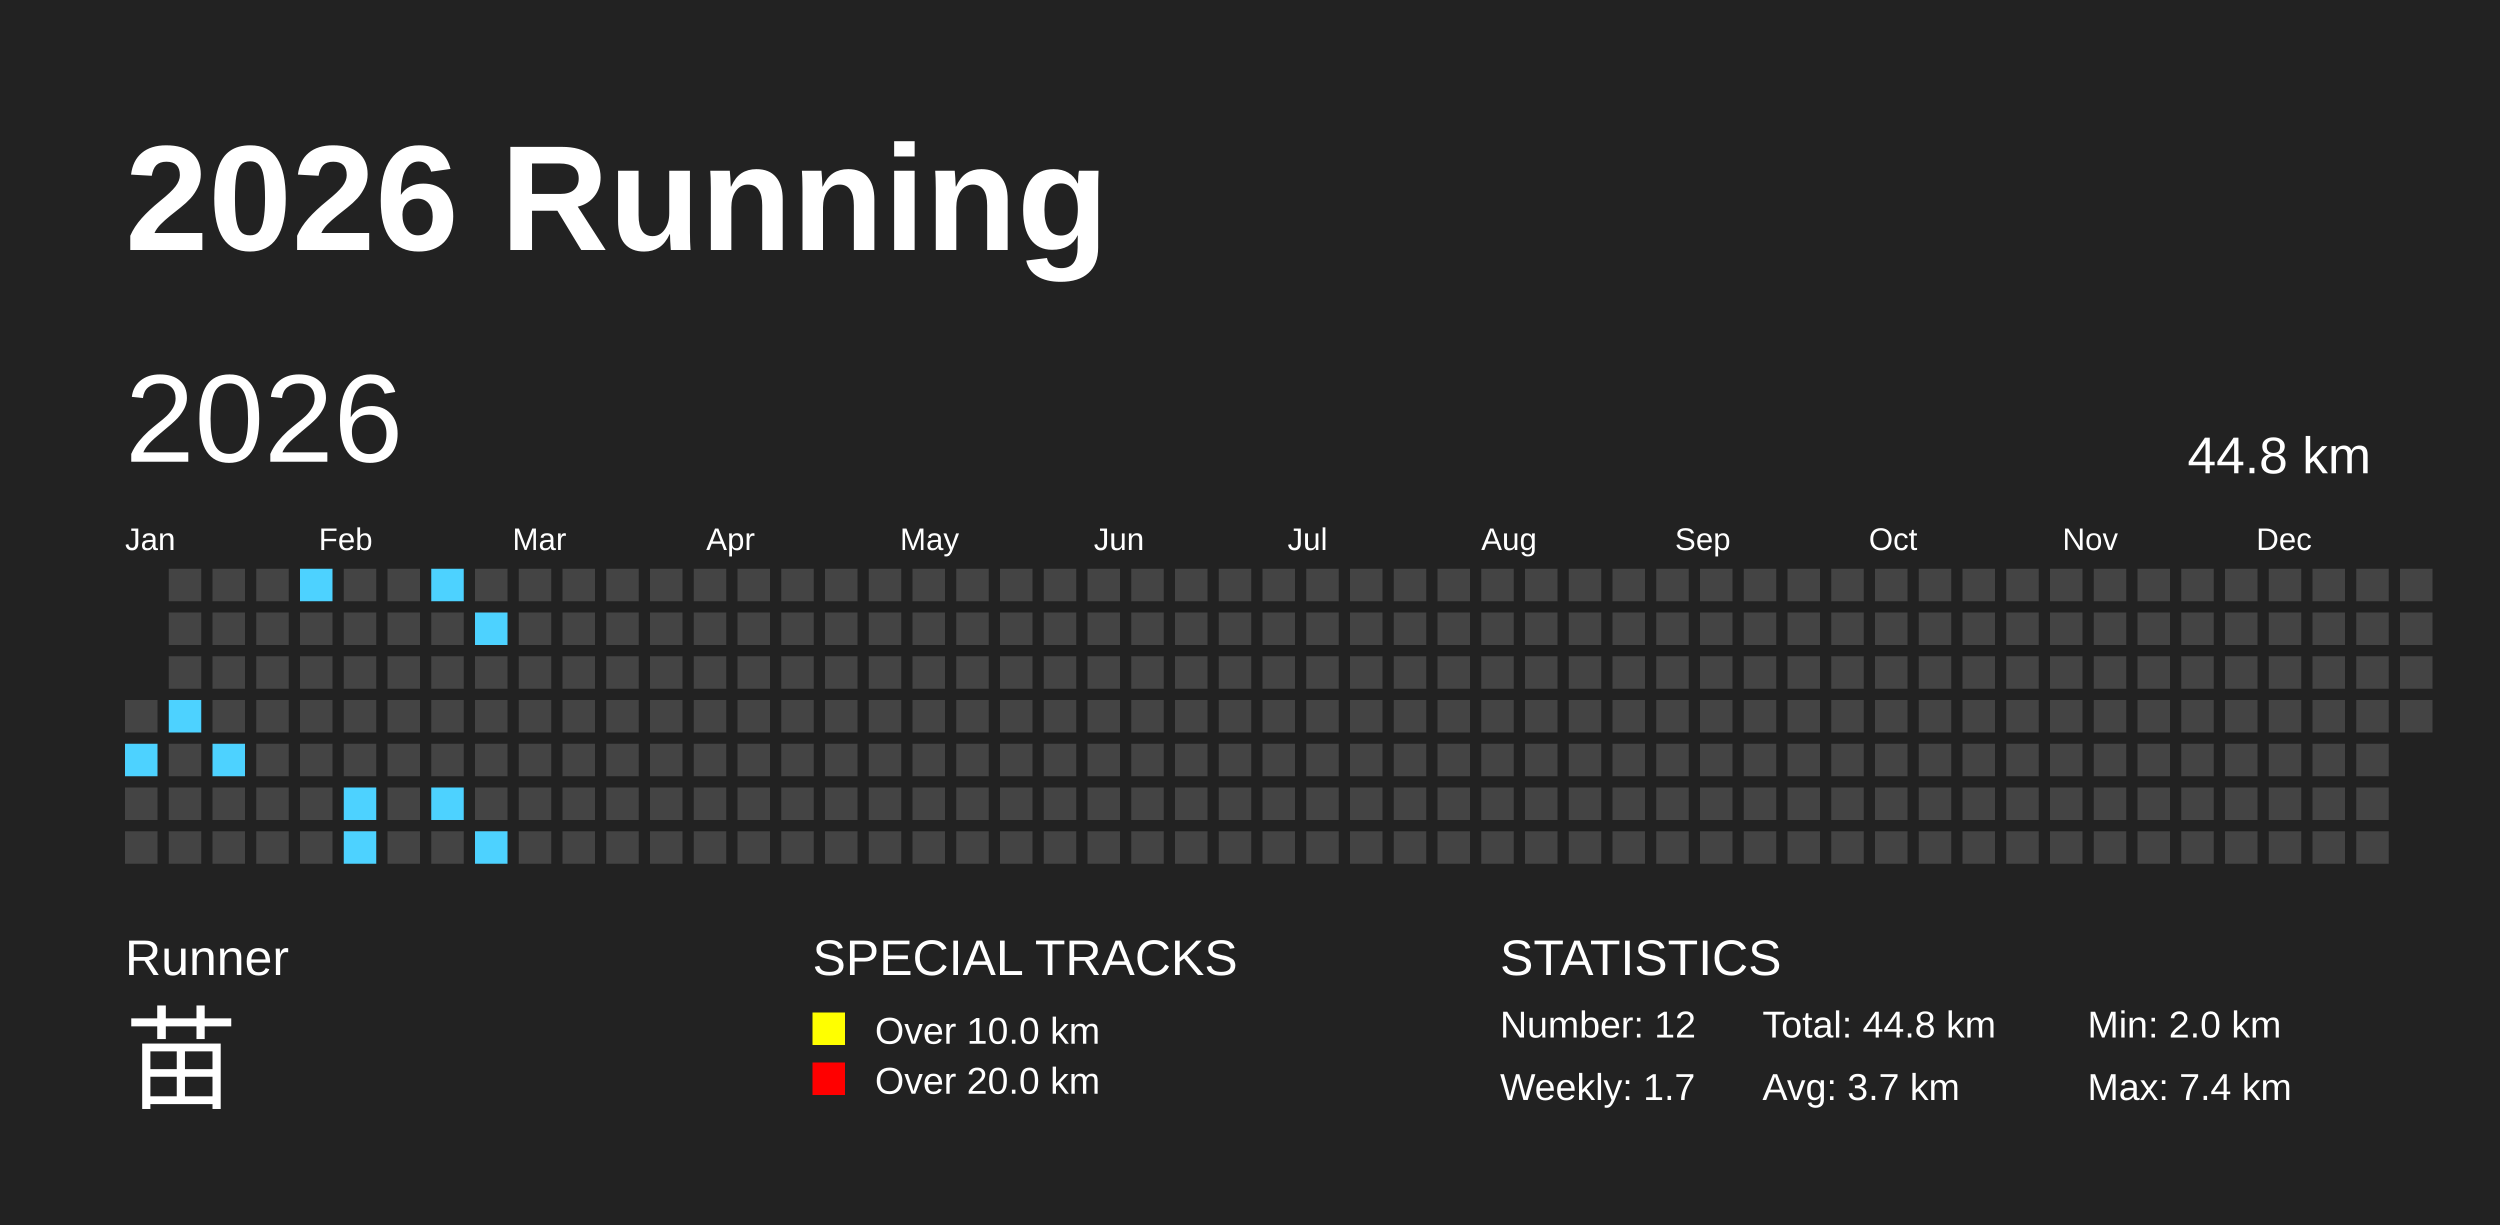
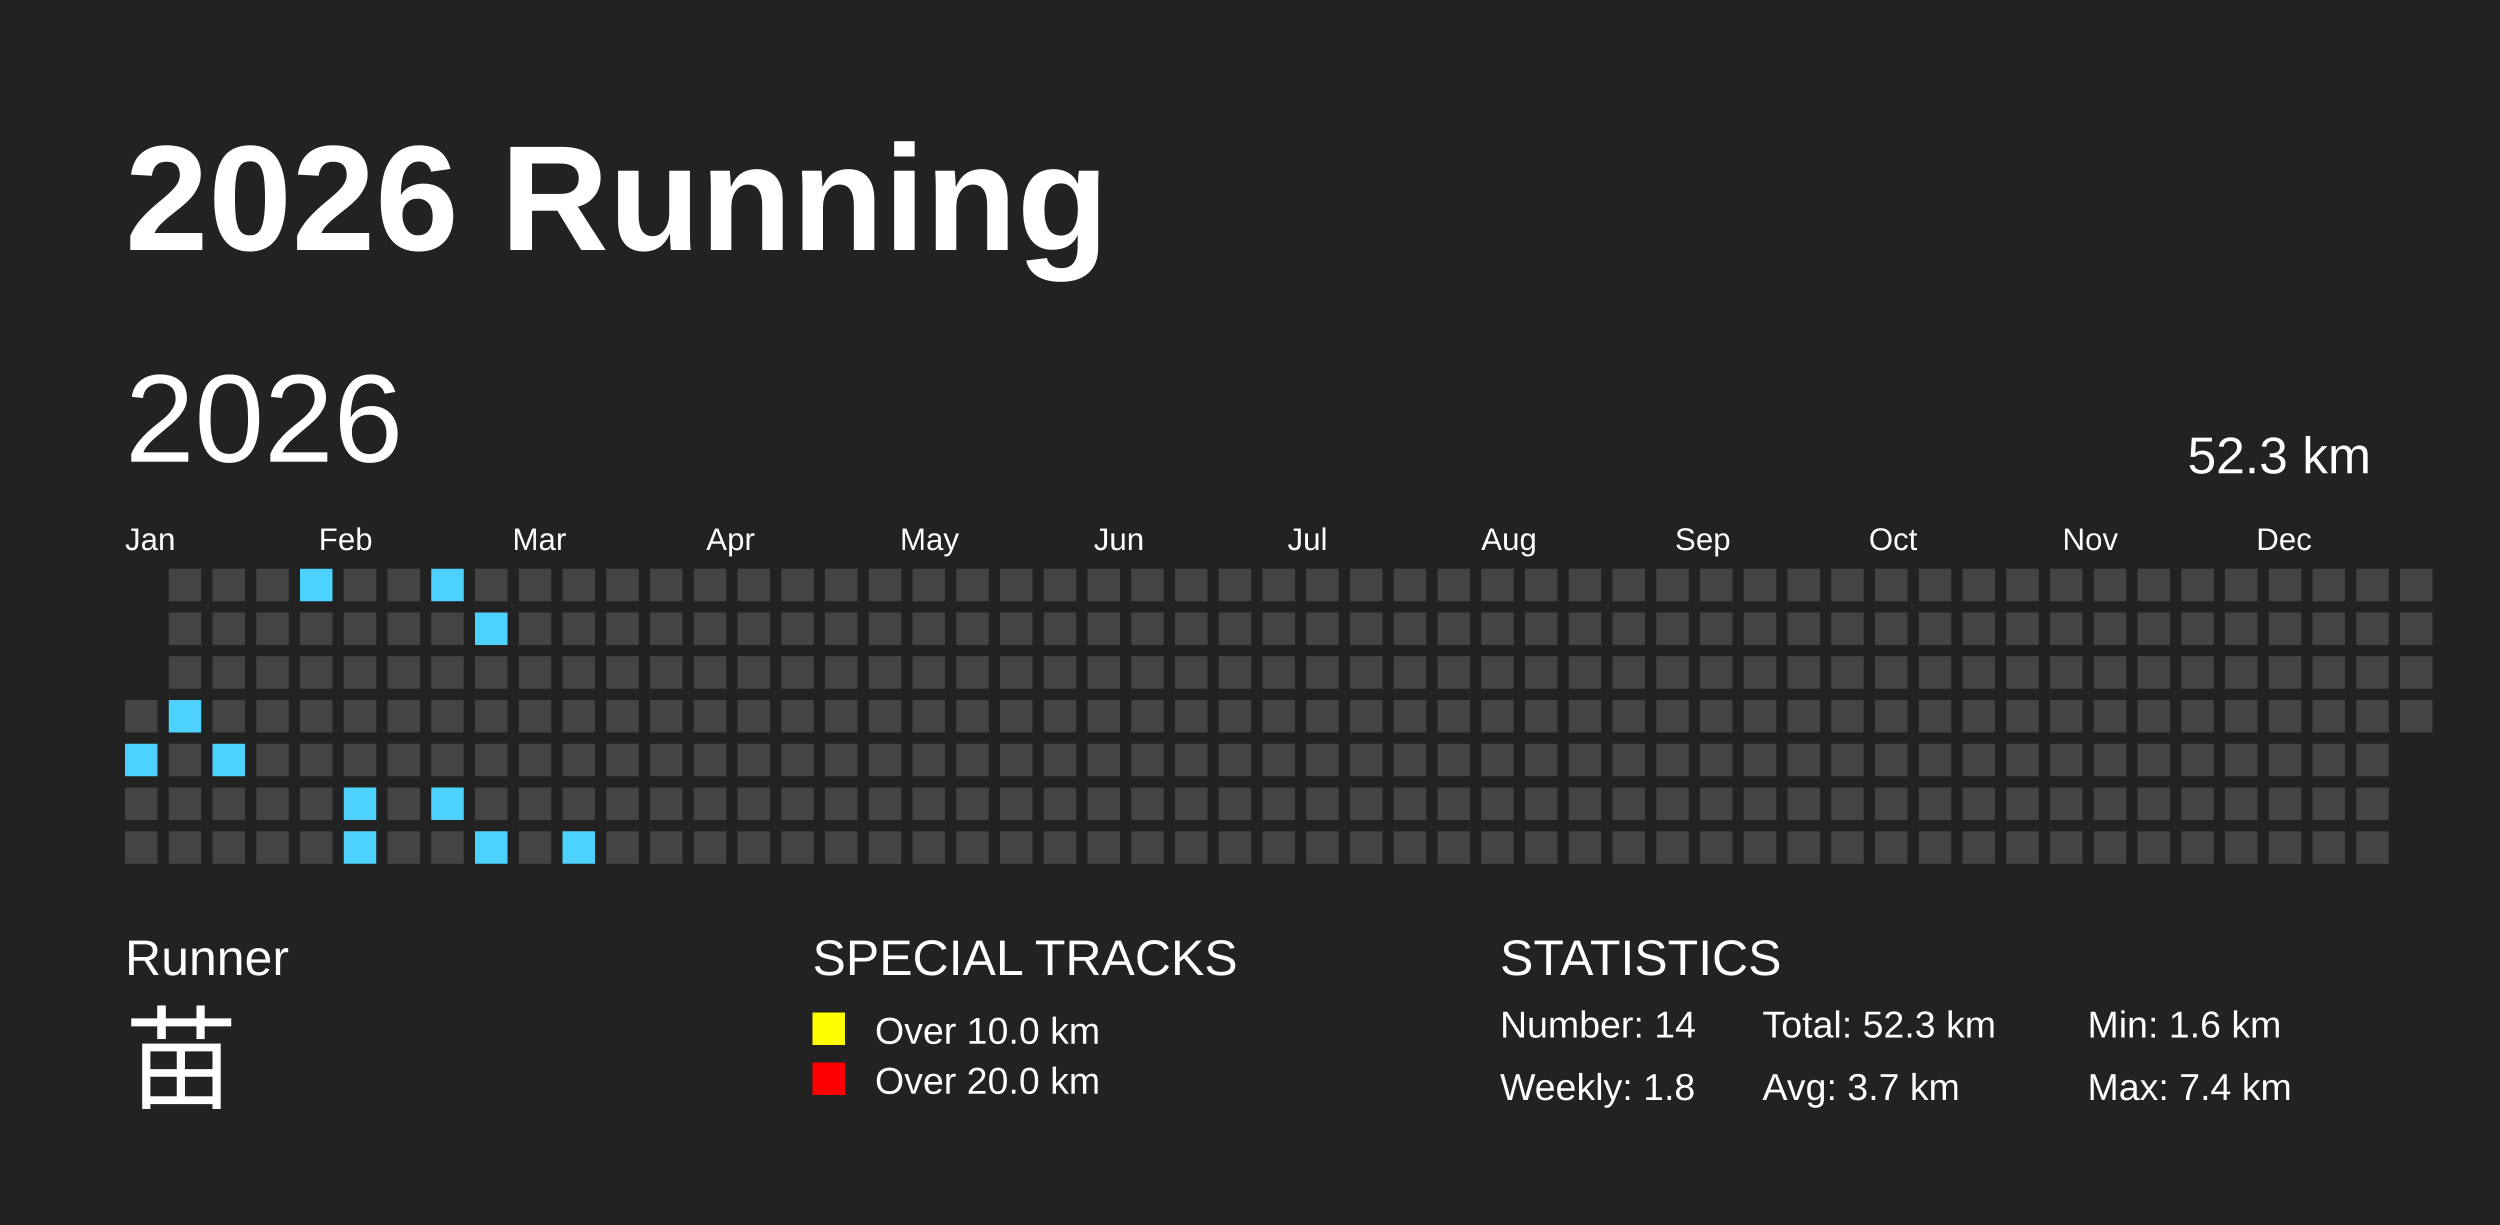
<svg xmlns="http://www.w3.org/2000/svg" baseProfile="full" height="98mm" version="1.1" viewBox="0,0,200,98" width="200mm">
  <defs />
  <rect fill="#222222" height="98" width="200" x="0" y="0" />
  <text fill="#FFFFFF" style="font-size:12px; font-family:Arial; font-weight:bold;" x="10" y="20">2026 Running</text>
  <text fill="#FFFFFF" style="font-size:4px; font-family:Arial" x="10" y="78">Runner</text>
  <text fill="#FFFFFF" style="font-size:9px; font-family:Arial" x="10" y="88">苗</text>
  <text fill="#FFFFFF" style="font-size:4px; font-family:Arial" x="65" y="78">SPECIAL TRACKS</text>
  <rect fill="yellow" height="2.6" width="2.6" x="65" y="81" />
  <text fill="#FFFFFF" style="font-size:3px; font-family:Arial" x="70" y="83.5">Over 10.0 km</text>
  <rect fill="red" height="2.6" width="2.6" x="65" y="85" />
  <text fill="#FFFFFF" style="font-size:3px; font-family:Arial" x="70" y="87.5">Over 20.0 km</text>
  <text fill="#FFFFFF" style="font-size:4px; font-family:Arial" x="120" y="78">STATISTICS</text>
-   <text fill="#FFFFFF" style="font-size:3px; font-family:Arial" x="120" y="83">Number: 12</text>
-   <text fill="#FFFFFF" style="font-size:3px; font-family:Arial" x="120" y="88">Weekly: 1.7</text>
-   <text fill="#FFFFFF" style="font-size:3px; font-family:Arial" x="141" y="83">Total: 44.8 km</text>
+   <text fill="#FFFFFF" style="font-size:3px; font-family:Arial" x="120" y="83">Number: 14</text>
+   <text fill="#FFFFFF" style="font-size:3px; font-family:Arial" x="120" y="88">Weekly: 1.8</text>
+   <text fill="#FFFFFF" style="font-size:3px; font-family:Arial" x="141" y="83">Total: 52.3 km</text>
  <text fill="#FFFFFF" style="font-size:3px; font-family:Arial" x="141" y="88">Avg: 3.7 km</text>
-   <text fill="#FFFFFF" style="font-size:3px; font-family:Arial" x="167" y="83">Min: 2.0 km</text>
+   <text fill="#FFFFFF" style="font-size:3px; font-family:Arial" x="167" y="83">Min: 1.6 km</text>
  <text fill="#FFFFFF" style="font-size:3px; font-family:Arial" x="167" y="88">Max: 7.4 km</text>
  <text dominant-baseline="hanging" fill="#FFFFFF" style="font-size:10.0px; font-family:Arial;" x="10" y="30">2026</text>
-   <text dominant-baseline="hanging" fill="#FFFFFF" style="font-size:4.125px; font-family:Arial;" x="175" y="35">44.8 km</text>
+   <text dominant-baseline="hanging" fill="#FFFFFF" style="font-size:4.125px; font-family:Arial;" x="175" y="35">52.3 km</text>
  <text fill="#FFFFFF" style="font-size:2.5px; font-family:Arial" x="10.0" y="44">Jan</text>
  <text fill="#FFFFFF" style="font-size:2.5px; font-family:Arial" x="25.5" y="44">Feb</text>
  <text fill="#FFFFFF" style="font-size:2.5px; font-family:Arial" x="41.0" y="44">Mar</text>
  <text fill="#FFFFFF" style="font-size:2.5px; font-family:Arial" x="56.5" y="44">Apr</text>
  <text fill="#FFFFFF" style="font-size:2.5px; font-family:Arial" x="72.0" y="44">May</text>
  <text fill="#FFFFFF" style="font-size:2.5px; font-family:Arial" x="87.5" y="44">Jun</text>
  <text fill="#FFFFFF" style="font-size:2.5px; font-family:Arial" x="103.0" y="44">Jul</text>
  <text fill="#FFFFFF" style="font-size:2.5px; font-family:Arial" x="118.5" y="44">Aug</text>
  <text fill="#FFFFFF" style="font-size:2.5px; font-family:Arial" x="134.0" y="44">Sep</text>
  <text fill="#FFFFFF" style="font-size:2.5px; font-family:Arial" x="149.5" y="44">Oct</text>
  <text fill="#FFFFFF" style="font-size:2.5px; font-family:Arial" x="165.0" y="44">Nov</text>
  <text fill="#FFFFFF" style="font-size:2.5px; font-family:Arial" x="180.5" y="44">Dec</text>
  <rect fill="#444444" height="2.6" width="2.6" x="10.0" y="56.0" />
  <rect fill="#4DD2FF" height="2.6" width="2.6" x="10.0" y="59.5" />
  <rect fill="#444444" height="2.6" width="2.6" x="10.0" y="63.0" />
  <rect fill="#444444" height="2.6" width="2.6" x="10.0" y="66.5" />
  <rect fill="#444444" height="2.6" width="2.6" x="13.5" y="45.5" />
  <rect fill="#444444" height="2.6" width="2.6" x="13.5" y="49.0" />
  <rect fill="#444444" height="2.6" width="2.6" x="13.5" y="52.5" />
  <rect fill="#4DD2FF" height="2.6" width="2.6" x="13.5" y="56.0" />
  <rect fill="#444444" height="2.6" width="2.6" x="13.5" y="59.5" />
  <rect fill="#444444" height="2.6" width="2.6" x="13.5" y="63.0" />
  <rect fill="#444444" height="2.6" width="2.6" x="13.5" y="66.5" />
  <rect fill="#444444" height="2.6" width="2.6" x="17.0" y="45.5" />
  <rect fill="#444444" height="2.6" width="2.6" x="17.0" y="49.0" />
  <rect fill="#444444" height="2.6" width="2.6" x="17.0" y="52.5" />
  <rect fill="#444444" height="2.6" width="2.6" x="17.0" y="56.0" />
  <rect fill="#4DD2FF" height="2.6" width="2.6" x="17.0" y="59.5" />
  <rect fill="#444444" height="2.6" width="2.6" x="17.0" y="63.0" />
  <rect fill="#444444" height="2.6" width="2.6" x="17.0" y="66.5" />
  <rect fill="#444444" height="2.6" width="2.6" x="20.5" y="45.5" />
  <rect fill="#444444" height="2.6" width="2.6" x="20.5" y="49.0" />
  <rect fill="#444444" height="2.6" width="2.6" x="20.5" y="52.5" />
  <rect fill="#444444" height="2.6" width="2.6" x="20.5" y="56.0" />
  <rect fill="#444444" height="2.6" width="2.6" x="20.5" y="59.5" />
  <rect fill="#444444" height="2.6" width="2.6" x="20.5" y="63.0" />
  <rect fill="#444444" height="2.6" width="2.6" x="20.5" y="66.5" />
  <rect fill="#4DD2FF" height="2.6" width="2.6" x="24.0" y="45.5" />
  <rect fill="#444444" height="2.6" width="2.6" x="24.0" y="49.0" />
  <rect fill="#444444" height="2.6" width="2.6" x="24.0" y="52.5" />
  <rect fill="#444444" height="2.6" width="2.6" x="24.0" y="56.0" />
  <rect fill="#444444" height="2.6" width="2.6" x="24.0" y="59.5" />
  <rect fill="#444444" height="2.6" width="2.6" x="24.0" y="63.0" />
  <rect fill="#444444" height="2.6" width="2.6" x="24.0" y="66.5" />
  <rect fill="#444444" height="2.6" width="2.6" x="27.5" y="45.5" />
  <rect fill="#444444" height="2.6" width="2.6" x="27.5" y="49.0" />
  <rect fill="#444444" height="2.6" width="2.6" x="27.5" y="52.5" />
  <rect fill="#444444" height="2.6" width="2.6" x="27.5" y="56.0" />
  <rect fill="#444444" height="2.6" width="2.6" x="27.5" y="59.5" />
  <rect fill="#4DD2FF" height="2.6" width="2.6" x="27.5" y="63.0" />
  <rect fill="#4DD2FF" height="2.6" width="2.6" x="27.5" y="66.5" />
  <rect fill="#444444" height="2.6" width="2.6" x="31.0" y="45.5" />
  <rect fill="#444444" height="2.6" width="2.6" x="31.0" y="49.0" />
  <rect fill="#444444" height="2.6" width="2.6" x="31.0" y="52.5" />
  <rect fill="#444444" height="2.6" width="2.6" x="31.0" y="56.0" />
  <rect fill="#444444" height="2.6" width="2.6" x="31.0" y="59.5" />
  <rect fill="#444444" height="2.6" width="2.6" x="31.0" y="63.0" />
  <rect fill="#444444" height="2.6" width="2.6" x="31.0" y="66.5" />
  <rect fill="#4DD2FF" height="2.6" width="2.6" x="34.5" y="45.5" />
  <rect fill="#444444" height="2.6" width="2.6" x="34.5" y="49.0" />
  <rect fill="#444444" height="2.6" width="2.6" x="34.5" y="52.5" />
  <rect fill="#444444" height="2.6" width="2.6" x="34.5" y="56.0" />
  <rect fill="#444444" height="2.6" width="2.6" x="34.5" y="59.5" />
  <rect fill="#4DD2FF" height="2.6" width="2.6" x="34.5" y="63.0" />
  <rect fill="#444444" height="2.6" width="2.6" x="34.5" y="66.5" />
  <rect fill="#444444" height="2.6" width="2.6" x="38.0" y="45.5" />
  <rect fill="#4DD2FF" height="2.6" width="2.6" x="38.0" y="49.0" />
  <rect fill="#444444" height="2.6" width="2.6" x="38.0" y="52.5" />
  <rect fill="#444444" height="2.6" width="2.6" x="38.0" y="56.0" />
  <rect fill="#444444" height="2.6" width="2.6" x="38.0" y="59.5" />
  <rect fill="#444444" height="2.6" width="2.6" x="38.0" y="63.0" />
  <rect fill="#4DD2FF" height="2.6" width="2.6" x="38.0" y="66.5" />
  <rect fill="#444444" height="2.6" width="2.6" x="41.5" y="45.5" />
  <rect fill="#444444" height="2.6" width="2.6" x="41.5" y="49.0" />
  <rect fill="#444444" height="2.6" width="2.6" x="41.5" y="52.5" />
  <rect fill="#444444" height="2.6" width="2.6" x="41.5" y="56.0" />
  <rect fill="#444444" height="2.6" width="2.6" x="41.5" y="59.5" />
  <rect fill="#444444" height="2.6" width="2.6" x="41.5" y="63.0" />
  <rect fill="#444444" height="2.6" width="2.6" x="41.5" y="66.5" />
  <rect fill="#444444" height="2.6" width="2.6" x="45.0" y="45.5" />
  <rect fill="#444444" height="2.6" width="2.6" x="45.0" y="49.0" />
  <rect fill="#444444" height="2.6" width="2.6" x="45.0" y="52.5" />
  <rect fill="#444444" height="2.6" width="2.6" x="45.0" y="56.0" />
  <rect fill="#444444" height="2.6" width="2.6" x="45.0" y="59.5" />
  <rect fill="#444444" height="2.6" width="2.6" x="45.0" y="63.0" />
-   <rect fill="#444444" height="2.6" width="2.6" x="45.0" y="66.5" />
+   <rect fill="#4DD2FF" height="2.6" width="2.6" x="45.0" y="66.5" />
  <rect fill="#444444" height="2.6" width="2.6" x="48.5" y="45.5" />
  <rect fill="#444444" height="2.6" width="2.6" x="48.5" y="49.0" />
  <rect fill="#444444" height="2.6" width="2.6" x="48.5" y="52.5" />
  <rect fill="#444444" height="2.6" width="2.6" x="48.5" y="56.0" />
  <rect fill="#444444" height="2.6" width="2.6" x="48.5" y="59.5" />
  <rect fill="#444444" height="2.6" width="2.6" x="48.5" y="63.0" />
  <rect fill="#444444" height="2.6" width="2.6" x="48.5" y="66.5" />
  <rect fill="#444444" height="2.6" width="2.6" x="52.0" y="45.5" />
  <rect fill="#444444" height="2.6" width="2.6" x="52.0" y="49.0" />
  <rect fill="#444444" height="2.6" width="2.6" x="52.0" y="52.5" />
  <rect fill="#444444" height="2.6" width="2.6" x="52.0" y="56.0" />
  <rect fill="#444444" height="2.6" width="2.6" x="52.0" y="59.5" />
  <rect fill="#444444" height="2.6" width="2.6" x="52.0" y="63.0" />
  <rect fill="#444444" height="2.6" width="2.6" x="52.0" y="66.5" />
  <rect fill="#444444" height="2.6" width="2.6" x="55.5" y="45.5" />
  <rect fill="#444444" height="2.6" width="2.6" x="55.5" y="49.0" />
  <rect fill="#444444" height="2.6" width="2.6" x="55.5" y="52.5" />
  <rect fill="#444444" height="2.6" width="2.6" x="55.5" y="56.0" />
  <rect fill="#444444" height="2.6" width="2.6" x="55.5" y="59.5" />
  <rect fill="#444444" height="2.6" width="2.6" x="55.5" y="63.0" />
  <rect fill="#444444" height="2.6" width="2.6" x="55.5" y="66.5" />
  <rect fill="#444444" height="2.6" width="2.6" x="59.0" y="45.5" />
  <rect fill="#444444" height="2.6" width="2.6" x="59.0" y="49.0" />
  <rect fill="#444444" height="2.6" width="2.6" x="59.0" y="52.5" />
  <rect fill="#444444" height="2.6" width="2.6" x="59.0" y="56.0" />
  <rect fill="#444444" height="2.6" width="2.6" x="59.0" y="59.5" />
  <rect fill="#444444" height="2.6" width="2.6" x="59.0" y="63.0" />
  <rect fill="#444444" height="2.6" width="2.6" x="59.0" y="66.5" />
  <rect fill="#444444" height="2.6" width="2.6" x="62.5" y="45.5" />
  <rect fill="#444444" height="2.6" width="2.6" x="62.5" y="49.0" />
  <rect fill="#444444" height="2.6" width="2.6" x="62.5" y="52.5" />
  <rect fill="#444444" height="2.6" width="2.6" x="62.5" y="56.0" />
  <rect fill="#444444" height="2.6" width="2.6" x="62.5" y="59.5" />
  <rect fill="#444444" height="2.6" width="2.6" x="62.5" y="63.0" />
  <rect fill="#444444" height="2.6" width="2.6" x="62.5" y="66.5" />
  <rect fill="#444444" height="2.6" width="2.6" x="66.0" y="45.5" />
  <rect fill="#444444" height="2.6" width="2.6" x="66.0" y="49.0" />
  <rect fill="#444444" height="2.6" width="2.6" x="66.0" y="52.5" />
  <rect fill="#444444" height="2.6" width="2.6" x="66.0" y="56.0" />
  <rect fill="#444444" height="2.6" width="2.6" x="66.0" y="59.5" />
  <rect fill="#444444" height="2.6" width="2.6" x="66.0" y="63.0" />
  <rect fill="#444444" height="2.6" width="2.6" x="66.0" y="66.5" />
  <rect fill="#444444" height="2.6" width="2.6" x="69.5" y="45.5" />
  <rect fill="#444444" height="2.6" width="2.6" x="69.5" y="49.0" />
  <rect fill="#444444" height="2.6" width="2.6" x="69.5" y="52.5" />
  <rect fill="#444444" height="2.6" width="2.6" x="69.5" y="56.0" />
  <rect fill="#444444" height="2.6" width="2.6" x="69.5" y="59.5" />
  <rect fill="#444444" height="2.6" width="2.6" x="69.5" y="63.0" />
  <rect fill="#444444" height="2.6" width="2.6" x="69.5" y="66.5" />
  <rect fill="#444444" height="2.6" width="2.6" x="73.0" y="45.5" />
  <rect fill="#444444" height="2.6" width="2.6" x="73.0" y="49.0" />
  <rect fill="#444444" height="2.6" width="2.6" x="73.0" y="52.5" />
  <rect fill="#444444" height="2.6" width="2.6" x="73.0" y="56.0" />
  <rect fill="#444444" height="2.6" width="2.6" x="73.0" y="59.5" />
  <rect fill="#444444" height="2.6" width="2.6" x="73.0" y="63.0" />
  <rect fill="#444444" height="2.6" width="2.6" x="73.0" y="66.5" />
  <rect fill="#444444" height="2.6" width="2.6" x="76.5" y="45.5" />
  <rect fill="#444444" height="2.6" width="2.6" x="76.5" y="49.0" />
  <rect fill="#444444" height="2.6" width="2.6" x="76.5" y="52.5" />
  <rect fill="#444444" height="2.6" width="2.6" x="76.5" y="56.0" />
  <rect fill="#444444" height="2.6" width="2.6" x="76.5" y="59.5" />
  <rect fill="#444444" height="2.6" width="2.6" x="76.5" y="63.0" />
  <rect fill="#444444" height="2.6" width="2.6" x="76.5" y="66.5" />
  <rect fill="#444444" height="2.6" width="2.6" x="80.0" y="45.5" />
  <rect fill="#444444" height="2.6" width="2.6" x="80.0" y="49.0" />
  <rect fill="#444444" height="2.6" width="2.6" x="80.0" y="52.5" />
  <rect fill="#444444" height="2.6" width="2.6" x="80.0" y="56.0" />
  <rect fill="#444444" height="2.6" width="2.6" x="80.0" y="59.5" />
  <rect fill="#444444" height="2.6" width="2.6" x="80.0" y="63.0" />
  <rect fill="#444444" height="2.6" width="2.6" x="80.0" y="66.5" />
  <rect fill="#444444" height="2.6" width="2.6" x="83.5" y="45.5" />
  <rect fill="#444444" height="2.6" width="2.6" x="83.5" y="49.0" />
  <rect fill="#444444" height="2.6" width="2.6" x="83.5" y="52.5" />
  <rect fill="#444444" height="2.6" width="2.6" x="83.5" y="56.0" />
  <rect fill="#444444" height="2.6" width="2.6" x="83.5" y="59.5" />
  <rect fill="#444444" height="2.6" width="2.6" x="83.5" y="63.0" />
  <rect fill="#444444" height="2.6" width="2.6" x="83.5" y="66.5" />
  <rect fill="#444444" height="2.6" width="2.6" x="87.0" y="45.5" />
  <rect fill="#444444" height="2.6" width="2.6" x="87.0" y="49.0" />
  <rect fill="#444444" height="2.6" width="2.6" x="87.0" y="52.5" />
  <rect fill="#444444" height="2.6" width="2.6" x="87.0" y="56.0" />
  <rect fill="#444444" height="2.6" width="2.6" x="87.0" y="59.5" />
  <rect fill="#444444" height="2.6" width="2.6" x="87.0" y="63.0" />
  <rect fill="#444444" height="2.6" width="2.6" x="87.0" y="66.5" />
  <rect fill="#444444" height="2.6" width="2.6" x="90.5" y="45.5" />
  <rect fill="#444444" height="2.6" width="2.6" x="90.5" y="49.0" />
  <rect fill="#444444" height="2.6" width="2.6" x="90.5" y="52.5" />
  <rect fill="#444444" height="2.6" width="2.6" x="90.5" y="56.0" />
  <rect fill="#444444" height="2.6" width="2.6" x="90.5" y="59.5" />
  <rect fill="#444444" height="2.6" width="2.6" x="90.5" y="63.0" />
  <rect fill="#444444" height="2.6" width="2.6" x="90.5" y="66.5" />
  <rect fill="#444444" height="2.6" width="2.6" x="94.0" y="45.5" />
  <rect fill="#444444" height="2.6" width="2.6" x="94.0" y="49.0" />
  <rect fill="#444444" height="2.6" width="2.6" x="94.0" y="52.5" />
  <rect fill="#444444" height="2.6" width="2.6" x="94.0" y="56.0" />
  <rect fill="#444444" height="2.6" width="2.6" x="94.0" y="59.5" />
  <rect fill="#444444" height="2.6" width="2.6" x="94.0" y="63.0" />
  <rect fill="#444444" height="2.6" width="2.6" x="94.0" y="66.5" />
  <rect fill="#444444" height="2.6" width="2.6" x="97.5" y="45.5" />
  <rect fill="#444444" height="2.6" width="2.6" x="97.5" y="49.0" />
  <rect fill="#444444" height="2.6" width="2.6" x="97.5" y="52.5" />
  <rect fill="#444444" height="2.6" width="2.6" x="97.5" y="56.0" />
  <rect fill="#444444" height="2.6" width="2.6" x="97.5" y="59.5" />
  <rect fill="#444444" height="2.6" width="2.6" x="97.5" y="63.0" />
  <rect fill="#444444" height="2.6" width="2.6" x="97.5" y="66.5" />
  <rect fill="#444444" height="2.6" width="2.6" x="101.0" y="45.5" />
  <rect fill="#444444" height="2.6" width="2.6" x="101.0" y="49.0" />
  <rect fill="#444444" height="2.6" width="2.6" x="101.0" y="52.5" />
  <rect fill="#444444" height="2.6" width="2.6" x="101.0" y="56.0" />
  <rect fill="#444444" height="2.6" width="2.6" x="101.0" y="59.5" />
  <rect fill="#444444" height="2.6" width="2.6" x="101.0" y="63.0" />
  <rect fill="#444444" height="2.6" width="2.6" x="101.0" y="66.5" />
  <rect fill="#444444" height="2.6" width="2.6" x="104.5" y="45.5" />
  <rect fill="#444444" height="2.6" width="2.6" x="104.5" y="49.0" />
  <rect fill="#444444" height="2.6" width="2.6" x="104.5" y="52.5" />
  <rect fill="#444444" height="2.6" width="2.6" x="104.5" y="56.0" />
  <rect fill="#444444" height="2.6" width="2.6" x="104.5" y="59.5" />
  <rect fill="#444444" height="2.6" width="2.6" x="104.5" y="63.0" />
  <rect fill="#444444" height="2.6" width="2.6" x="104.5" y="66.5" />
  <rect fill="#444444" height="2.6" width="2.6" x="108.0" y="45.5" />
  <rect fill="#444444" height="2.6" width="2.6" x="108.0" y="49.0" />
  <rect fill="#444444" height="2.6" width="2.6" x="108.0" y="52.5" />
  <rect fill="#444444" height="2.6" width="2.6" x="108.0" y="56.0" />
  <rect fill="#444444" height="2.6" width="2.6" x="108.0" y="59.5" />
  <rect fill="#444444" height="2.6" width="2.6" x="108.0" y="63.0" />
  <rect fill="#444444" height="2.6" width="2.6" x="108.0" y="66.5" />
  <rect fill="#444444" height="2.6" width="2.6" x="111.5" y="45.5" />
  <rect fill="#444444" height="2.6" width="2.6" x="111.5" y="49.0" />
  <rect fill="#444444" height="2.6" width="2.6" x="111.5" y="52.5" />
  <rect fill="#444444" height="2.6" width="2.6" x="111.5" y="56.0" />
  <rect fill="#444444" height="2.6" width="2.6" x="111.5" y="59.5" />
  <rect fill="#444444" height="2.6" width="2.6" x="111.5" y="63.0" />
  <rect fill="#444444" height="2.6" width="2.6" x="111.5" y="66.5" />
  <rect fill="#444444" height="2.6" width="2.6" x="115.0" y="45.5" />
  <rect fill="#444444" height="2.6" width="2.6" x="115.0" y="49.0" />
  <rect fill="#444444" height="2.6" width="2.6" x="115.0" y="52.5" />
  <rect fill="#444444" height="2.6" width="2.6" x="115.0" y="56.0" />
  <rect fill="#444444" height="2.6" width="2.6" x="115.0" y="59.5" />
  <rect fill="#444444" height="2.6" width="2.6" x="115.0" y="63.0" />
  <rect fill="#444444" height="2.6" width="2.6" x="115.0" y="66.5" />
  <rect fill="#444444" height="2.6" width="2.6" x="118.5" y="45.5" />
  <rect fill="#444444" height="2.6" width="2.6" x="118.5" y="49.0" />
  <rect fill="#444444" height="2.6" width="2.6" x="118.5" y="52.5" />
  <rect fill="#444444" height="2.6" width="2.6" x="118.5" y="56.0" />
  <rect fill="#444444" height="2.6" width="2.6" x="118.5" y="59.5" />
  <rect fill="#444444" height="2.6" width="2.6" x="118.5" y="63.0" />
  <rect fill="#444444" height="2.6" width="2.6" x="118.5" y="66.5" />
  <rect fill="#444444" height="2.6" width="2.6" x="122.0" y="45.5" />
  <rect fill="#444444" height="2.6" width="2.6" x="122.0" y="49.0" />
  <rect fill="#444444" height="2.6" width="2.6" x="122.0" y="52.5" />
  <rect fill="#444444" height="2.6" width="2.6" x="122.0" y="56.0" />
  <rect fill="#444444" height="2.6" width="2.6" x="122.0" y="59.5" />
  <rect fill="#444444" height="2.6" width="2.6" x="122.0" y="63.0" />
  <rect fill="#444444" height="2.6" width="2.6" x="122.0" y="66.5" />
  <rect fill="#444444" height="2.6" width="2.6" x="125.5" y="45.5" />
  <rect fill="#444444" height="2.6" width="2.6" x="125.5" y="49.0" />
  <rect fill="#444444" height="2.6" width="2.6" x="125.5" y="52.5" />
  <rect fill="#444444" height="2.6" width="2.6" x="125.5" y="56.0" />
  <rect fill="#444444" height="2.6" width="2.6" x="125.5" y="59.5" />
  <rect fill="#444444" height="2.6" width="2.6" x="125.5" y="63.0" />
  <rect fill="#444444" height="2.6" width="2.6" x="125.5" y="66.5" />
  <rect fill="#444444" height="2.6" width="2.6" x="129.0" y="45.5" />
  <rect fill="#444444" height="2.6" width="2.6" x="129.0" y="49.0" />
  <rect fill="#444444" height="2.6" width="2.6" x="129.0" y="52.5" />
  <rect fill="#444444" height="2.6" width="2.6" x="129.0" y="56.0" />
  <rect fill="#444444" height="2.6" width="2.6" x="129.0" y="59.5" />
  <rect fill="#444444" height="2.6" width="2.6" x="129.0" y="63.0" />
  <rect fill="#444444" height="2.6" width="2.6" x="129.0" y="66.5" />
  <rect fill="#444444" height="2.6" width="2.6" x="132.5" y="45.5" />
  <rect fill="#444444" height="2.6" width="2.6" x="132.5" y="49.0" />
  <rect fill="#444444" height="2.6" width="2.6" x="132.5" y="52.5" />
  <rect fill="#444444" height="2.6" width="2.6" x="132.5" y="56.0" />
  <rect fill="#444444" height="2.6" width="2.6" x="132.5" y="59.5" />
  <rect fill="#444444" height="2.6" width="2.6" x="132.5" y="63.0" />
  <rect fill="#444444" height="2.6" width="2.6" x="132.5" y="66.5" />
  <rect fill="#444444" height="2.6" width="2.6" x="136.0" y="45.5" />
  <rect fill="#444444" height="2.6" width="2.6" x="136.0" y="49.0" />
  <rect fill="#444444" height="2.6" width="2.6" x="136.0" y="52.5" />
  <rect fill="#444444" height="2.6" width="2.6" x="136.0" y="56.0" />
  <rect fill="#444444" height="2.6" width="2.6" x="136.0" y="59.5" />
  <rect fill="#444444" height="2.6" width="2.6" x="136.0" y="63.0" />
  <rect fill="#444444" height="2.6" width="2.6" x="136.0" y="66.5" />
  <rect fill="#444444" height="2.6" width="2.6" x="139.5" y="45.5" />
  <rect fill="#444444" height="2.6" width="2.6" x="139.5" y="49.0" />
  <rect fill="#444444" height="2.6" width="2.6" x="139.5" y="52.5" />
  <rect fill="#444444" height="2.6" width="2.6" x="139.5" y="56.0" />
  <rect fill="#444444" height="2.6" width="2.6" x="139.5" y="59.5" />
  <rect fill="#444444" height="2.6" width="2.6" x="139.5" y="63.0" />
  <rect fill="#444444" height="2.6" width="2.6" x="139.5" y="66.5" />
  <rect fill="#444444" height="2.6" width="2.6" x="143.0" y="45.5" />
  <rect fill="#444444" height="2.6" width="2.6" x="143.0" y="49.0" />
  <rect fill="#444444" height="2.6" width="2.6" x="143.0" y="52.5" />
  <rect fill="#444444" height="2.6" width="2.6" x="143.0" y="56.0" />
  <rect fill="#444444" height="2.6" width="2.6" x="143.0" y="59.5" />
  <rect fill="#444444" height="2.6" width="2.6" x="143.0" y="63.0" />
  <rect fill="#444444" height="2.6" width="2.6" x="143.0" y="66.5" />
  <rect fill="#444444" height="2.6" width="2.6" x="146.5" y="45.5" />
  <rect fill="#444444" height="2.6" width="2.6" x="146.5" y="49.0" />
  <rect fill="#444444" height="2.6" width="2.6" x="146.5" y="52.5" />
  <rect fill="#444444" height="2.6" width="2.6" x="146.5" y="56.0" />
  <rect fill="#444444" height="2.6" width="2.6" x="146.5" y="59.5" />
  <rect fill="#444444" height="2.6" width="2.6" x="146.5" y="63.0" />
  <rect fill="#444444" height="2.6" width="2.6" x="146.5" y="66.5" />
  <rect fill="#444444" height="2.6" width="2.6" x="150.0" y="45.5" />
  <rect fill="#444444" height="2.6" width="2.6" x="150.0" y="49.0" />
  <rect fill="#444444" height="2.6" width="2.6" x="150.0" y="52.5" />
  <rect fill="#444444" height="2.6" width="2.6" x="150.0" y="56.0" />
  <rect fill="#444444" height="2.6" width="2.6" x="150.0" y="59.5" />
  <rect fill="#444444" height="2.6" width="2.6" x="150.0" y="63.0" />
  <rect fill="#444444" height="2.6" width="2.6" x="150.0" y="66.5" />
  <rect fill="#444444" height="2.6" width="2.6" x="153.5" y="45.5" />
  <rect fill="#444444" height="2.6" width="2.6" x="153.5" y="49.0" />
  <rect fill="#444444" height="2.6" width="2.6" x="153.5" y="52.5" />
  <rect fill="#444444" height="2.6" width="2.6" x="153.5" y="56.0" />
  <rect fill="#444444" height="2.6" width="2.6" x="153.5" y="59.5" />
  <rect fill="#444444" height="2.6" width="2.6" x="153.5" y="63.0" />
  <rect fill="#444444" height="2.6" width="2.6" x="153.5" y="66.5" />
  <rect fill="#444444" height="2.6" width="2.6" x="157.0" y="45.5" />
  <rect fill="#444444" height="2.6" width="2.6" x="157.0" y="49.0" />
  <rect fill="#444444" height="2.6" width="2.6" x="157.0" y="52.5" />
  <rect fill="#444444" height="2.6" width="2.6" x="157.0" y="56.0" />
  <rect fill="#444444" height="2.6" width="2.6" x="157.0" y="59.5" />
  <rect fill="#444444" height="2.6" width="2.6" x="157.0" y="63.0" />
  <rect fill="#444444" height="2.6" width="2.6" x="157.0" y="66.5" />
  <rect fill="#444444" height="2.6" width="2.6" x="160.5" y="45.5" />
  <rect fill="#444444" height="2.6" width="2.6" x="160.5" y="49.0" />
  <rect fill="#444444" height="2.6" width="2.6" x="160.5" y="52.5" />
  <rect fill="#444444" height="2.6" width="2.6" x="160.5" y="56.0" />
  <rect fill="#444444" height="2.6" width="2.6" x="160.5" y="59.5" />
  <rect fill="#444444" height="2.6" width="2.6" x="160.5" y="63.0" />
  <rect fill="#444444" height="2.6" width="2.6" x="160.5" y="66.5" />
  <rect fill="#444444" height="2.6" width="2.6" x="164.0" y="45.5" />
  <rect fill="#444444" height="2.6" width="2.6" x="164.0" y="49.0" />
  <rect fill="#444444" height="2.6" width="2.6" x="164.0" y="52.5" />
  <rect fill="#444444" height="2.6" width="2.6" x="164.0" y="56.0" />
  <rect fill="#444444" height="2.6" width="2.6" x="164.0" y="59.5" />
  <rect fill="#444444" height="2.6" width="2.6" x="164.0" y="63.0" />
  <rect fill="#444444" height="2.6" width="2.6" x="164.0" y="66.5" />
  <rect fill="#444444" height="2.6" width="2.6" x="167.5" y="45.5" />
  <rect fill="#444444" height="2.6" width="2.6" x="167.5" y="49.0" />
  <rect fill="#444444" height="2.6" width="2.6" x="167.5" y="52.5" />
  <rect fill="#444444" height="2.6" width="2.6" x="167.5" y="56.0" />
  <rect fill="#444444" height="2.6" width="2.6" x="167.5" y="59.5" />
  <rect fill="#444444" height="2.6" width="2.6" x="167.5" y="63.0" />
  <rect fill="#444444" height="2.6" width="2.6" x="167.5" y="66.5" />
  <rect fill="#444444" height="2.6" width="2.6" x="171.0" y="45.5" />
  <rect fill="#444444" height="2.6" width="2.6" x="171.0" y="49.0" />
  <rect fill="#444444" height="2.6" width="2.6" x="171.0" y="52.5" />
  <rect fill="#444444" height="2.6" width="2.6" x="171.0" y="56.0" />
  <rect fill="#444444" height="2.6" width="2.6" x="171.0" y="59.5" />
  <rect fill="#444444" height="2.6" width="2.6" x="171.0" y="63.0" />
  <rect fill="#444444" height="2.6" width="2.6" x="171.0" y="66.5" />
  <rect fill="#444444" height="2.6" width="2.6" x="174.5" y="45.5" />
  <rect fill="#444444" height="2.6" width="2.6" x="174.5" y="49.0" />
  <rect fill="#444444" height="2.6" width="2.6" x="174.5" y="52.5" />
  <rect fill="#444444" height="2.6" width="2.6" x="174.5" y="56.0" />
  <rect fill="#444444" height="2.6" width="2.6" x="174.5" y="59.5" />
  <rect fill="#444444" height="2.6" width="2.6" x="174.5" y="63.0" />
  <rect fill="#444444" height="2.6" width="2.6" x="174.5" y="66.5" />
  <rect fill="#444444" height="2.6" width="2.6" x="178.0" y="45.5" />
  <rect fill="#444444" height="2.6" width="2.6" x="178.0" y="49.0" />
  <rect fill="#444444" height="2.6" width="2.6" x="178.0" y="52.5" />
  <rect fill="#444444" height="2.6" width="2.6" x="178.0" y="56.0" />
  <rect fill="#444444" height="2.6" width="2.6" x="178.0" y="59.5" />
  <rect fill="#444444" height="2.6" width="2.6" x="178.0" y="63.0" />
  <rect fill="#444444" height="2.6" width="2.6" x="178.0" y="66.5" />
  <rect fill="#444444" height="2.6" width="2.6" x="181.5" y="45.5" />
  <rect fill="#444444" height="2.6" width="2.6" x="181.5" y="49.0" />
  <rect fill="#444444" height="2.6" width="2.6" x="181.5" y="52.5" />
  <rect fill="#444444" height="2.6" width="2.6" x="181.5" y="56.0" />
  <rect fill="#444444" height="2.6" width="2.6" x="181.5" y="59.5" />
  <rect fill="#444444" height="2.6" width="2.6" x="181.5" y="63.0" />
  <rect fill="#444444" height="2.6" width="2.6" x="181.5" y="66.5" />
  <rect fill="#444444" height="2.6" width="2.6" x="185.0" y="45.5" />
  <rect fill="#444444" height="2.6" width="2.6" x="185.0" y="49.0" />
  <rect fill="#444444" height="2.6" width="2.6" x="185.0" y="52.5" />
  <rect fill="#444444" height="2.6" width="2.6" x="185.0" y="56.0" />
  <rect fill="#444444" height="2.6" width="2.6" x="185.0" y="59.5" />
  <rect fill="#444444" height="2.6" width="2.6" x="185.0" y="63.0" />
  <rect fill="#444444" height="2.6" width="2.6" x="185.0" y="66.5" />
  <rect fill="#444444" height="2.6" width="2.6" x="188.5" y="45.5" />
  <rect fill="#444444" height="2.6" width="2.6" x="188.5" y="49.0" />
  <rect fill="#444444" height="2.6" width="2.6" x="188.5" y="52.5" />
  <rect fill="#444444" height="2.6" width="2.6" x="188.5" y="56.0" />
  <rect fill="#444444" height="2.6" width="2.6" x="188.5" y="59.5" />
  <rect fill="#444444" height="2.6" width="2.6" x="188.5" y="63.0" />
  <rect fill="#444444" height="2.6" width="2.6" x="188.5" y="66.5" />
  <rect fill="#444444" height="2.6" width="2.6" x="192.0" y="45.5" />
  <rect fill="#444444" height="2.6" width="2.6" x="192.0" y="49.0" />
  <rect fill="#444444" height="2.6" width="2.6" x="192.0" y="52.5" />
  <rect fill="#444444" height="2.6" width="2.6" x="192.0" y="56.0" />
</svg>
